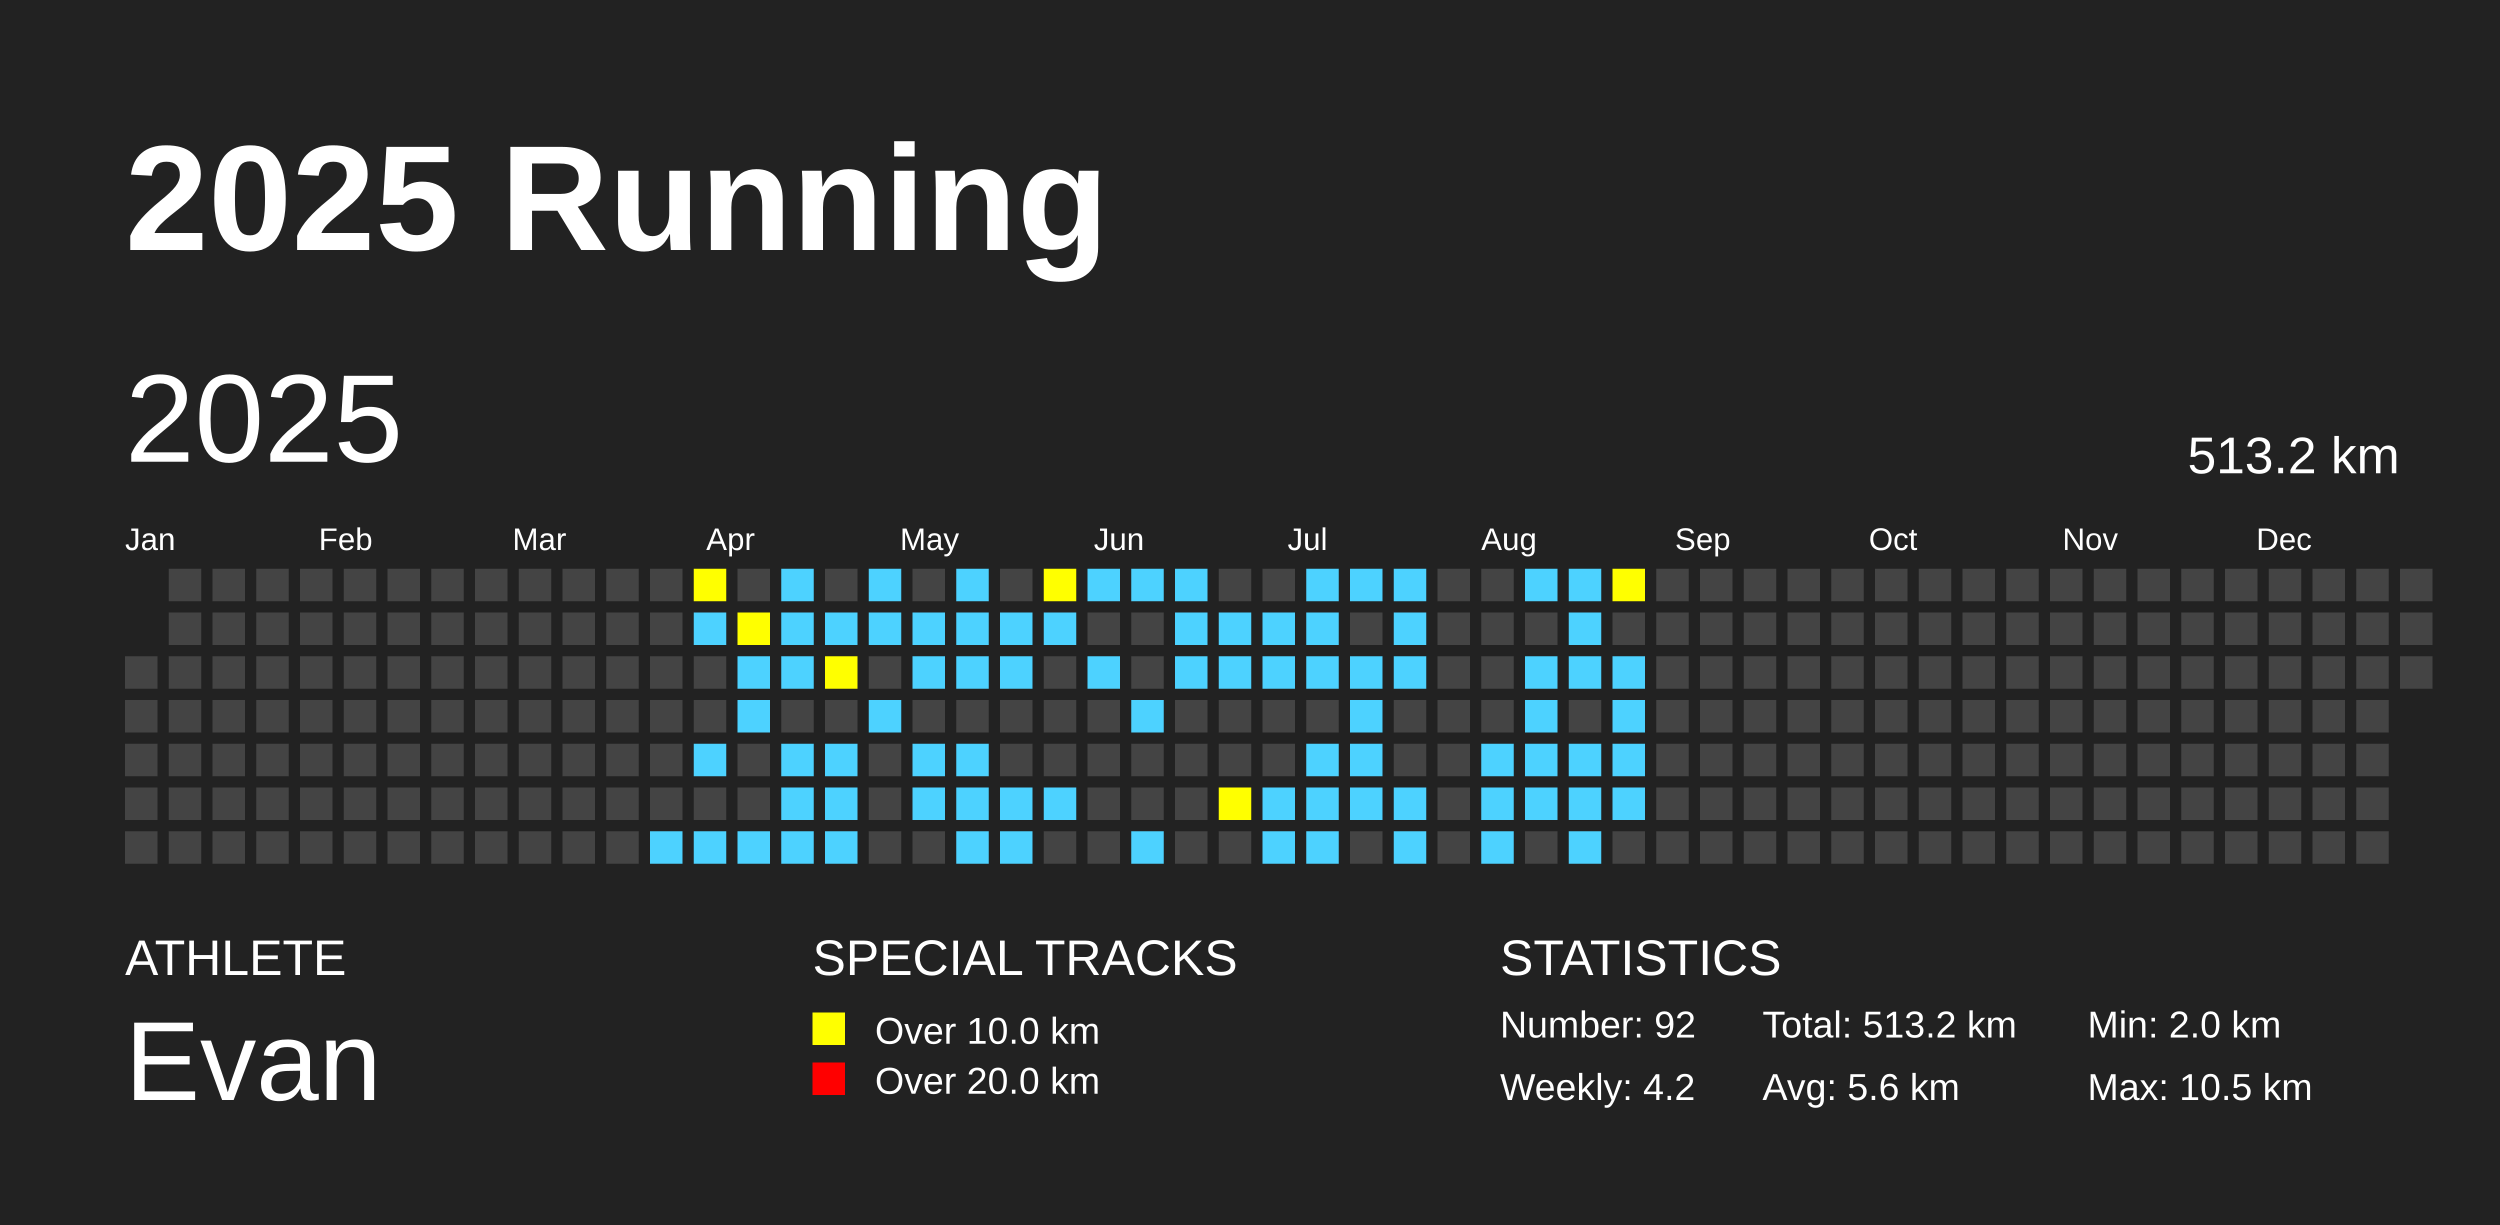
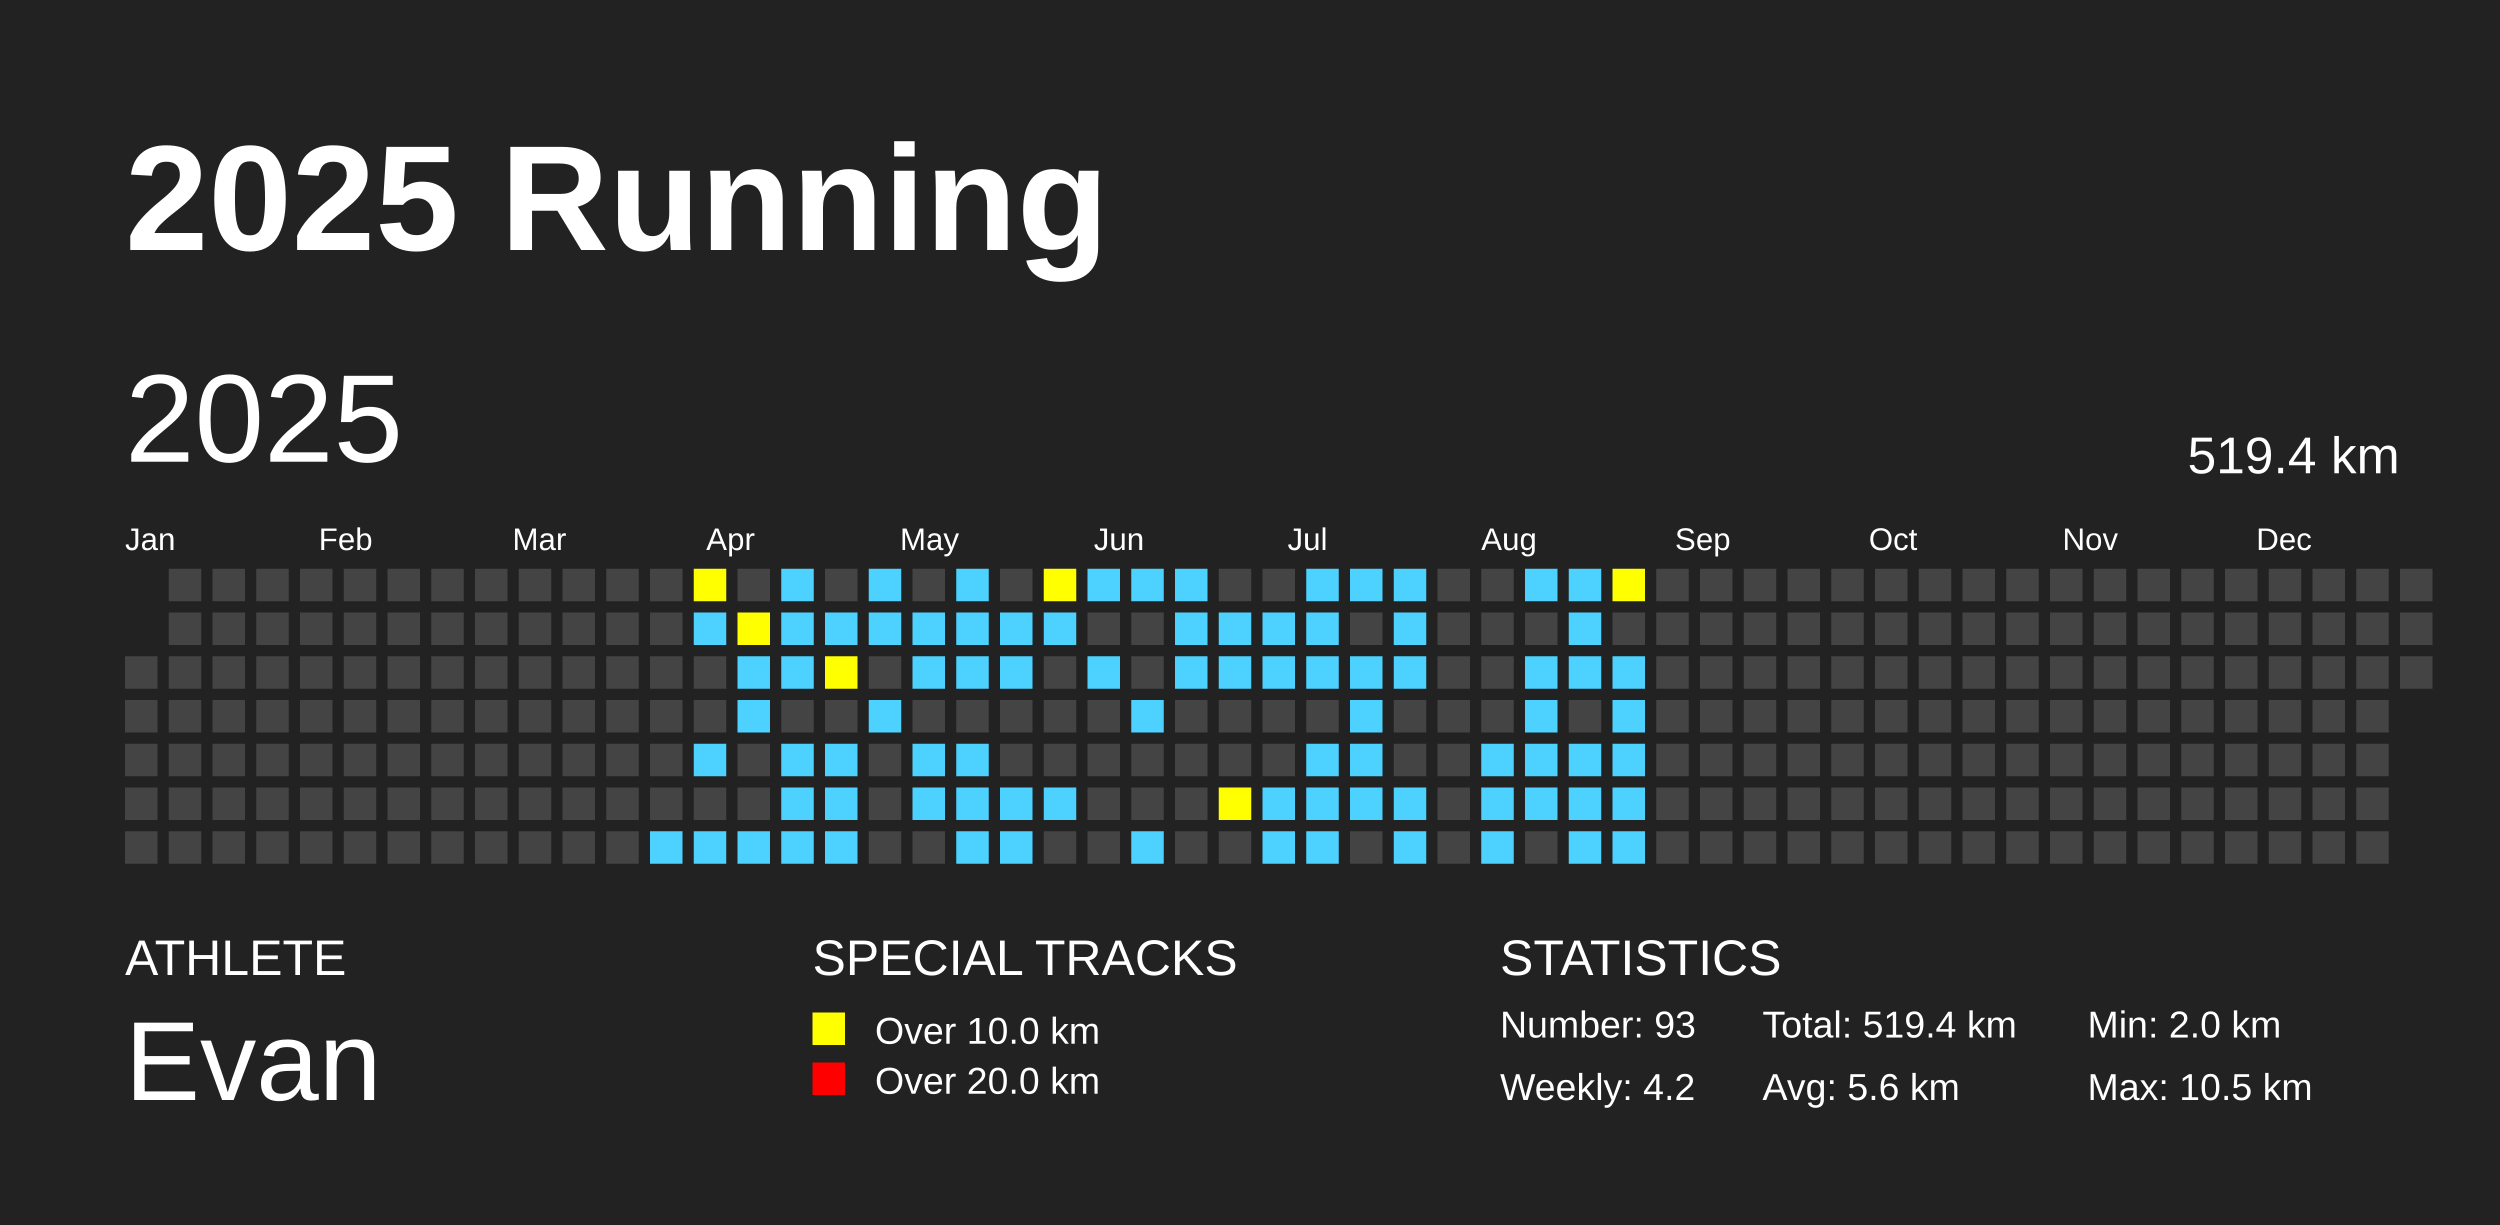
<svg xmlns="http://www.w3.org/2000/svg" baseProfile="full" height="98mm" version="1.1" viewBox="0,0,200,98" width="200mm">
  <defs />
  <rect fill="#222222" height="98" width="200" x="0" y="0" />
  <text fill="#FFFFFF" style="font-size:12px; font-family:Arial; font-weight:bold;" x="10" y="20">2025 Running</text>
  <text fill="#FFFFFF" style="font-size:4px; font-family:Arial" x="10" y="78">ATHLETE</text>
  <text fill="#FFFFFF" style="font-size:9px; font-family:Arial" x="10" y="88">Evan</text>
  <text fill="#FFFFFF" style="font-size:4px; font-family:Arial" x="65" y="78">SPECIAL TRACKS</text>
  <rect fill="yellow" height="2.6" width="2.6" x="65" y="81" />
  <text fill="#FFFFFF" style="font-size:3px; font-family:Arial" x="70" y="83.5">Over 10.0 km</text>
  <rect fill="red" height="2.6" width="2.6" x="65" y="85" />
  <text fill="#FFFFFF" style="font-size:3px; font-family:Arial" x="70" y="87.5">Over 20.0 km</text>
  <text fill="#FFFFFF" style="font-size:4px; font-family:Arial" x="120" y="78">STATISTICS</text>
-   <text fill="#FFFFFF" style="font-size:3px; font-family:Arial" x="120" y="83">Number: 92</text>
+   <text fill="#FFFFFF" style="font-size:3px; font-family:Arial" x="120" y="83">Number: 93</text>
  <text fill="#FFFFFF" style="font-size:3px; font-family:Arial" x="120" y="88">Weekly: 4.2</text>
-   <text fill="#FFFFFF" style="font-size:3px; font-family:Arial" x="141" y="83">Total: 513.2 km</text>
+   <text fill="#FFFFFF" style="font-size:3px; font-family:Arial" x="141" y="83">Total: 519.4 km</text>
  <text fill="#FFFFFF" style="font-size:3px; font-family:Arial" x="141" y="88">Avg: 5.6 km</text>
  <text fill="#FFFFFF" style="font-size:3px; font-family:Arial" x="167" y="83">Min: 2.0 km</text>
  <text fill="#FFFFFF" style="font-size:3px; font-family:Arial" x="167" y="88">Max: 10.5 km</text>
  <text dominant-baseline="hanging" fill="#FFFFFF" style="font-size:10.0px; font-family:Arial;" x="10" y="30">2025</text>
-   <text dominant-baseline="hanging" fill="#FFFFFF" style="font-size:4.125px; font-family:Arial;" x="175" y="35">513.2 km</text>
+   <text dominant-baseline="hanging" fill="#FFFFFF" style="font-size:4.125px; font-family:Arial;" x="175" y="35">519.4 km</text>
  <text fill="#FFFFFF" style="font-size:2.5px; font-family:Arial" x="10.0" y="44">Jan</text>
  <text fill="#FFFFFF" style="font-size:2.5px; font-family:Arial" x="25.5" y="44">Feb</text>
  <text fill="#FFFFFF" style="font-size:2.5px; font-family:Arial" x="41.0" y="44">Mar</text>
  <text fill="#FFFFFF" style="font-size:2.5px; font-family:Arial" x="56.5" y="44">Apr</text>
  <text fill="#FFFFFF" style="font-size:2.5px; font-family:Arial" x="72.0" y="44">May</text>
  <text fill="#FFFFFF" style="font-size:2.5px; font-family:Arial" x="87.5" y="44">Jun</text>
  <text fill="#FFFFFF" style="font-size:2.5px; font-family:Arial" x="103.0" y="44">Jul</text>
  <text fill="#FFFFFF" style="font-size:2.5px; font-family:Arial" x="118.5" y="44">Aug</text>
  <text fill="#FFFFFF" style="font-size:2.5px; font-family:Arial" x="134.0" y="44">Sep</text>
  <text fill="#FFFFFF" style="font-size:2.5px; font-family:Arial" x="149.5" y="44">Oct</text>
  <text fill="#FFFFFF" style="font-size:2.5px; font-family:Arial" x="165.0" y="44">Nov</text>
  <text fill="#FFFFFF" style="font-size:2.5px; font-family:Arial" x="180.5" y="44">Dec</text>
  <rect fill="#444444" height="2.6" width="2.6" x="10.0" y="52.5" />
  <rect fill="#444444" height="2.6" width="2.6" x="10.0" y="56.0" />
  <rect fill="#444444" height="2.6" width="2.6" x="10.0" y="59.5" />
  <rect fill="#444444" height="2.6" width="2.6" x="10.0" y="63.0" />
  <rect fill="#444444" height="2.6" width="2.6" x="10.0" y="66.5" />
  <rect fill="#444444" height="2.6" width="2.6" x="13.5" y="45.5" />
  <rect fill="#444444" height="2.6" width="2.6" x="13.5" y="49.0" />
  <rect fill="#444444" height="2.6" width="2.6" x="13.5" y="52.5" />
  <rect fill="#444444" height="2.6" width="2.6" x="13.5" y="56.0" />
  <rect fill="#444444" height="2.6" width="2.6" x="13.5" y="59.5" />
  <rect fill="#444444" height="2.6" width="2.6" x="13.5" y="63.0" />
  <rect fill="#444444" height="2.6" width="2.6" x="13.5" y="66.5" />
  <rect fill="#444444" height="2.6" width="2.6" x="17.0" y="45.5" />
  <rect fill="#444444" height="2.6" width="2.6" x="17.0" y="49.0" />
  <rect fill="#444444" height="2.6" width="2.6" x="17.0" y="52.5" />
  <rect fill="#444444" height="2.6" width="2.6" x="17.0" y="56.0" />
  <rect fill="#444444" height="2.6" width="2.6" x="17.0" y="59.5" />
  <rect fill="#444444" height="2.6" width="2.6" x="17.0" y="63.0" />
  <rect fill="#444444" height="2.6" width="2.6" x="17.0" y="66.5" />
  <rect fill="#444444" height="2.6" width="2.6" x="20.5" y="45.5" />
  <rect fill="#444444" height="2.6" width="2.6" x="20.5" y="49.0" />
  <rect fill="#444444" height="2.6" width="2.6" x="20.5" y="52.5" />
  <rect fill="#444444" height="2.6" width="2.6" x="20.5" y="56.0" />
  <rect fill="#444444" height="2.6" width="2.6" x="20.5" y="59.5" />
  <rect fill="#444444" height="2.6" width="2.6" x="20.5" y="63.0" />
  <rect fill="#444444" height="2.6" width="2.6" x="20.5" y="66.5" />
  <rect fill="#444444" height="2.6" width="2.6" x="24.0" y="45.5" />
  <rect fill="#444444" height="2.6" width="2.6" x="24.0" y="49.0" />
  <rect fill="#444444" height="2.6" width="2.6" x="24.0" y="52.5" />
  <rect fill="#444444" height="2.6" width="2.6" x="24.0" y="56.0" />
  <rect fill="#444444" height="2.6" width="2.6" x="24.0" y="59.5" />
  <rect fill="#444444" height="2.6" width="2.6" x="24.0" y="63.0" />
  <rect fill="#444444" height="2.6" width="2.6" x="24.0" y="66.5" />
  <rect fill="#444444" height="2.6" width="2.6" x="27.5" y="45.5" />
  <rect fill="#444444" height="2.6" width="2.6" x="27.5" y="49.0" />
  <rect fill="#444444" height="2.6" width="2.6" x="27.5" y="52.5" />
  <rect fill="#444444" height="2.6" width="2.6" x="27.5" y="56.0" />
  <rect fill="#444444" height="2.6" width="2.6" x="27.5" y="59.5" />
  <rect fill="#444444" height="2.6" width="2.6" x="27.5" y="63.0" />
  <rect fill="#444444" height="2.6" width="2.6" x="27.5" y="66.5" />
  <rect fill="#444444" height="2.6" width="2.6" x="31.0" y="45.5" />
  <rect fill="#444444" height="2.6" width="2.6" x="31.0" y="49.0" />
  <rect fill="#444444" height="2.6" width="2.6" x="31.0" y="52.5" />
  <rect fill="#444444" height="2.6" width="2.6" x="31.0" y="56.0" />
  <rect fill="#444444" height="2.6" width="2.6" x="31.0" y="59.5" />
  <rect fill="#444444" height="2.6" width="2.6" x="31.0" y="63.0" />
  <rect fill="#444444" height="2.6" width="2.6" x="31.0" y="66.5" />
  <rect fill="#444444" height="2.6" width="2.6" x="34.5" y="45.5" />
  <rect fill="#444444" height="2.6" width="2.6" x="34.5" y="49.0" />
  <rect fill="#444444" height="2.6" width="2.6" x="34.5" y="52.5" />
  <rect fill="#444444" height="2.6" width="2.6" x="34.5" y="56.0" />
  <rect fill="#444444" height="2.6" width="2.6" x="34.5" y="59.5" />
  <rect fill="#444444" height="2.6" width="2.6" x="34.5" y="63.0" />
  <rect fill="#444444" height="2.6" width="2.6" x="34.5" y="66.5" />
  <rect fill="#444444" height="2.6" width="2.6" x="38.0" y="45.5" />
  <rect fill="#444444" height="2.6" width="2.6" x="38.0" y="49.0" />
  <rect fill="#444444" height="2.6" width="2.6" x="38.0" y="52.5" />
  <rect fill="#444444" height="2.6" width="2.6" x="38.0" y="56.0" />
  <rect fill="#444444" height="2.6" width="2.6" x="38.0" y="59.5" />
  <rect fill="#444444" height="2.6" width="2.6" x="38.0" y="63.0" />
  <rect fill="#444444" height="2.6" width="2.6" x="38.0" y="66.5" />
  <rect fill="#444444" height="2.6" width="2.6" x="41.5" y="45.5" />
  <rect fill="#444444" height="2.6" width="2.6" x="41.5" y="49.0" />
  <rect fill="#444444" height="2.6" width="2.6" x="41.5" y="52.5" />
  <rect fill="#444444" height="2.6" width="2.6" x="41.5" y="56.0" />
  <rect fill="#444444" height="2.6" width="2.6" x="41.5" y="59.5" />
  <rect fill="#444444" height="2.6" width="2.6" x="41.5" y="63.0" />
  <rect fill="#444444" height="2.6" width="2.6" x="41.5" y="66.5" />
  <rect fill="#444444" height="2.6" width="2.6" x="45.0" y="45.5" />
  <rect fill="#444444" height="2.6" width="2.6" x="45.0" y="49.0" />
  <rect fill="#444444" height="2.6" width="2.6" x="45.0" y="52.5" />
  <rect fill="#444444" height="2.6" width="2.6" x="45.0" y="56.0" />
  <rect fill="#444444" height="2.6" width="2.6" x="45.0" y="59.5" />
  <rect fill="#444444" height="2.6" width="2.6" x="45.0" y="63.0" />
  <rect fill="#444444" height="2.6" width="2.6" x="45.0" y="66.5" />
  <rect fill="#444444" height="2.6" width="2.6" x="48.5" y="45.5" />
  <rect fill="#444444" height="2.6" width="2.6" x="48.5" y="49.0" />
  <rect fill="#444444" height="2.6" width="2.6" x="48.5" y="52.5" />
  <rect fill="#444444" height="2.6" width="2.6" x="48.5" y="56.0" />
  <rect fill="#444444" height="2.6" width="2.6" x="48.5" y="59.5" />
  <rect fill="#444444" height="2.6" width="2.6" x="48.5" y="63.0" />
  <rect fill="#444444" height="2.6" width="2.6" x="48.5" y="66.5" />
  <rect fill="#444444" height="2.6" width="2.6" x="52.0" y="45.5" />
  <rect fill="#444444" height="2.6" width="2.6" x="52.0" y="49.0" />
  <rect fill="#444444" height="2.6" width="2.6" x="52.0" y="52.5" />
  <rect fill="#444444" height="2.6" width="2.6" x="52.0" y="56.0" />
  <rect fill="#444444" height="2.6" width="2.6" x="52.0" y="59.5" />
  <rect fill="#444444" height="2.6" width="2.6" x="52.0" y="63.0" />
  <rect fill="#4DD2FF" height="2.6" width="2.6" x="52.0" y="66.5" />
  <rect fill="yellow" height="2.6" width="2.6" x="55.5" y="45.5" />
  <rect fill="#4DD2FF" height="2.6" width="2.6" x="55.5" y="49.0" />
  <rect fill="#444444" height="2.6" width="2.6" x="55.5" y="52.5" />
  <rect fill="#444444" height="2.6" width="2.6" x="55.5" y="56.0" />
  <rect fill="#4DD2FF" height="2.6" width="2.6" x="55.5" y="59.5" />
  <rect fill="#444444" height="2.6" width="2.6" x="55.5" y="63.0" />
  <rect fill="#4DD2FF" height="2.6" width="2.6" x="55.5" y="66.5" />
  <rect fill="#444444" height="2.6" width="2.6" x="59.0" y="45.5" />
  <rect fill="yellow" height="2.6" width="2.6" x="59.0" y="49.0" />
  <rect fill="#4DD2FF" height="2.6" width="2.6" x="59.0" y="52.5" />
  <rect fill="#4DD2FF" height="2.6" width="2.6" x="59.0" y="56.0" />
  <rect fill="#444444" height="2.6" width="2.6" x="59.0" y="59.5" />
  <rect fill="#444444" height="2.6" width="2.6" x="59.0" y="63.0" />
  <rect fill="#4DD2FF" height="2.6" width="2.6" x="59.0" y="66.5" />
  <rect fill="#4DD2FF" height="2.6" width="2.6" x="62.5" y="45.5" />
  <rect fill="#4DD2FF" height="2.6" width="2.6" x="62.5" y="49.0" />
  <rect fill="#4DD2FF" height="2.6" width="2.6" x="62.5" y="52.5" />
  <rect fill="#444444" height="2.6" width="2.6" x="62.5" y="56.0" />
  <rect fill="#4DD2FF" height="2.6" width="2.6" x="62.5" y="59.5" />
  <rect fill="#4DD2FF" height="2.6" width="2.6" x="62.5" y="63.0" />
  <rect fill="#4DD2FF" height="2.6" width="2.6" x="62.5" y="66.5" />
  <rect fill="#444444" height="2.6" width="2.6" x="66.0" y="45.5" />
  <rect fill="#4DD2FF" height="2.6" width="2.6" x="66.0" y="49.0" />
  <rect fill="yellow" height="2.6" width="2.6" x="66.0" y="52.5" />
  <rect fill="#444444" height="2.6" width="2.6" x="66.0" y="56.0" />
  <rect fill="#4DD2FF" height="2.6" width="2.6" x="66.0" y="59.5" />
  <rect fill="#4DD2FF" height="2.6" width="2.6" x="66.0" y="63.0" />
  <rect fill="#4DD2FF" height="2.6" width="2.6" x="66.0" y="66.5" />
  <rect fill="#4DD2FF" height="2.6" width="2.6" x="69.5" y="45.5" />
  <rect fill="#4DD2FF" height="2.6" width="2.6" x="69.5" y="49.0" />
  <rect fill="#444444" height="2.6" width="2.6" x="69.5" y="52.5" />
  <rect fill="#4DD2FF" height="2.6" width="2.6" x="69.5" y="56.0" />
  <rect fill="#444444" height="2.6" width="2.6" x="69.5" y="59.5" />
  <rect fill="#444444" height="2.6" width="2.6" x="69.5" y="63.0" />
  <rect fill="#444444" height="2.6" width="2.6" x="69.5" y="66.5" />
  <rect fill="#444444" height="2.6" width="2.6" x="73.0" y="45.5" />
  <rect fill="#4DD2FF" height="2.6" width="2.6" x="73.0" y="49.0" />
  <rect fill="#4DD2FF" height="2.6" width="2.6" x="73.0" y="52.5" />
  <rect fill="#444444" height="2.6" width="2.6" x="73.0" y="56.0" />
  <rect fill="#4DD2FF" height="2.6" width="2.6" x="73.0" y="59.5" />
  <rect fill="#4DD2FF" height="2.6" width="2.6" x="73.0" y="63.0" />
  <rect fill="#444444" height="2.6" width="2.6" x="73.0" y="66.5" />
  <rect fill="#4DD2FF" height="2.6" width="2.6" x="76.5" y="45.5" />
  <rect fill="#4DD2FF" height="2.6" width="2.6" x="76.5" y="49.0" />
  <rect fill="#4DD2FF" height="2.6" width="2.6" x="76.5" y="52.5" />
  <rect fill="#444444" height="2.6" width="2.6" x="76.5" y="56.0" />
  <rect fill="#4DD2FF" height="2.6" width="2.6" x="76.5" y="59.5" />
  <rect fill="#4DD2FF" height="2.6" width="2.6" x="76.5" y="63.0" />
  <rect fill="#4DD2FF" height="2.6" width="2.6" x="76.5" y="66.5" />
  <rect fill="#444444" height="2.6" width="2.6" x="80.0" y="45.5" />
  <rect fill="#4DD2FF" height="2.6" width="2.6" x="80.0" y="49.0" />
  <rect fill="#4DD2FF" height="2.6" width="2.6" x="80.0" y="52.5" />
  <rect fill="#444444" height="2.6" width="2.6" x="80.0" y="56.0" />
  <rect fill="#444444" height="2.6" width="2.6" x="80.0" y="59.5" />
  <rect fill="#4DD2FF" height="2.6" width="2.6" x="80.0" y="63.0" />
  <rect fill="#4DD2FF" height="2.6" width="2.6" x="80.0" y="66.5" />
  <rect fill="yellow" height="2.6" width="2.6" x="83.5" y="45.5" />
  <rect fill="#4DD2FF" height="2.6" width="2.6" x="83.5" y="49.0" />
  <rect fill="#444444" height="2.6" width="2.6" x="83.5" y="52.5" />
  <rect fill="#444444" height="2.6" width="2.6" x="83.5" y="56.0" />
  <rect fill="#444444" height="2.6" width="2.6" x="83.5" y="59.5" />
  <rect fill="#4DD2FF" height="2.6" width="2.6" x="83.5" y="63.0" />
  <rect fill="#444444" height="2.6" width="2.6" x="83.5" y="66.5" />
  <rect fill="#4DD2FF" height="2.6" width="2.6" x="87.0" y="45.5" />
  <rect fill="#444444" height="2.6" width="2.6" x="87.0" y="49.0" />
  <rect fill="#4DD2FF" height="2.6" width="2.6" x="87.0" y="52.5" />
  <rect fill="#444444" height="2.6" width="2.6" x="87.0" y="56.0" />
  <rect fill="#444444" height="2.6" width="2.6" x="87.0" y="59.5" />
  <rect fill="#444444" height="2.6" width="2.6" x="87.0" y="63.0" />
  <rect fill="#444444" height="2.6" width="2.6" x="87.0" y="66.5" />
  <rect fill="#4DD2FF" height="2.6" width="2.6" x="90.5" y="45.5" />
  <rect fill="#444444" height="2.6" width="2.6" x="90.5" y="49.0" />
  <rect fill="#444444" height="2.6" width="2.6" x="90.5" y="52.5" />
  <rect fill="#4DD2FF" height="2.6" width="2.6" x="90.5" y="56.0" />
  <rect fill="#444444" height="2.6" width="2.6" x="90.5" y="59.5" />
  <rect fill="#444444" height="2.6" width="2.6" x="90.5" y="63.0" />
  <rect fill="#4DD2FF" height="2.6" width="2.6" x="90.5" y="66.5" />
  <rect fill="#4DD2FF" height="2.6" width="2.6" x="94.0" y="45.5" />
  <rect fill="#4DD2FF" height="2.6" width="2.6" x="94.0" y="49.0" />
  <rect fill="#4DD2FF" height="2.6" width="2.6" x="94.0" y="52.5" />
  <rect fill="#444444" height="2.6" width="2.6" x="94.0" y="56.0" />
  <rect fill="#444444" height="2.6" width="2.6" x="94.0" y="59.5" />
  <rect fill="#444444" height="2.6" width="2.6" x="94.0" y="63.0" />
  <rect fill="#444444" height="2.6" width="2.6" x="94.0" y="66.5" />
  <rect fill="#444444" height="2.6" width="2.6" x="97.5" y="45.5" />
  <rect fill="#4DD2FF" height="2.6" width="2.6" x="97.5" y="49.0" />
  <rect fill="#4DD2FF" height="2.6" width="2.6" x="97.5" y="52.5" />
  <rect fill="#444444" height="2.6" width="2.6" x="97.5" y="56.0" />
  <rect fill="#444444" height="2.6" width="2.6" x="97.5" y="59.5" />
  <rect fill="yellow" height="2.6" width="2.6" x="97.5" y="63.0" />
  <rect fill="#444444" height="2.6" width="2.6" x="97.5" y="66.5" />
  <rect fill="#444444" height="2.6" width="2.6" x="101.0" y="45.5" />
  <rect fill="#4DD2FF" height="2.6" width="2.6" x="101.0" y="49.0" />
  <rect fill="#4DD2FF" height="2.6" width="2.6" x="101.0" y="52.5" />
  <rect fill="#444444" height="2.6" width="2.6" x="101.0" y="56.0" />
  <rect fill="#444444" height="2.6" width="2.6" x="101.0" y="59.5" />
  <rect fill="#4DD2FF" height="2.6" width="2.6" x="101.0" y="63.0" />
  <rect fill="#4DD2FF" height="2.6" width="2.6" x="101.0" y="66.5" />
  <rect fill="#4DD2FF" height="2.6" width="2.6" x="104.5" y="45.5" />
  <rect fill="#4DD2FF" height="2.6" width="2.6" x="104.5" y="49.0" />
  <rect fill="#4DD2FF" height="2.6" width="2.6" x="104.5" y="52.5" />
  <rect fill="#444444" height="2.6" width="2.6" x="104.5" y="56.0" />
  <rect fill="#4DD2FF" height="2.6" width="2.6" x="104.5" y="59.5" />
  <rect fill="#4DD2FF" height="2.6" width="2.6" x="104.5" y="63.0" />
  <rect fill="#4DD2FF" height="2.6" width="2.6" x="104.5" y="66.5" />
  <rect fill="#4DD2FF" height="2.6" width="2.6" x="108.0" y="45.5" />
  <rect fill="#444444" height="2.6" width="2.6" x="108.0" y="49.0" />
  <rect fill="#4DD2FF" height="2.6" width="2.6" x="108.0" y="52.5" />
  <rect fill="#4DD2FF" height="2.6" width="2.6" x="108.0" y="56.0" />
  <rect fill="#4DD2FF" height="2.6" width="2.6" x="108.0" y="59.5" />
  <rect fill="#4DD2FF" height="2.6" width="2.6" x="108.0" y="63.0" />
  <rect fill="#444444" height="2.6" width="2.6" x="108.0" y="66.5" />
  <rect fill="#4DD2FF" height="2.6" width="2.6" x="111.5" y="45.5" />
  <rect fill="#4DD2FF" height="2.6" width="2.6" x="111.5" y="49.0" />
  <rect fill="#4DD2FF" height="2.6" width="2.6" x="111.5" y="52.5" />
  <rect fill="#444444" height="2.6" width="2.6" x="111.5" y="56.0" />
  <rect fill="#444444" height="2.6" width="2.6" x="111.5" y="59.5" />
  <rect fill="#4DD2FF" height="2.6" width="2.6" x="111.5" y="63.0" />
  <rect fill="#4DD2FF" height="2.6" width="2.6" x="111.5" y="66.5" />
  <rect fill="#444444" height="2.6" width="2.6" x="115.0" y="45.5" />
  <rect fill="#444444" height="2.6" width="2.6" x="115.0" y="49.0" />
  <rect fill="#444444" height="2.6" width="2.6" x="115.0" y="52.5" />
  <rect fill="#444444" height="2.6" width="2.6" x="115.0" y="56.0" />
  <rect fill="#444444" height="2.6" width="2.6" x="115.0" y="59.5" />
  <rect fill="#444444" height="2.6" width="2.6" x="115.0" y="63.0" />
  <rect fill="#444444" height="2.6" width="2.6" x="115.0" y="66.5" />
  <rect fill="#444444" height="2.6" width="2.6" x="118.5" y="45.5" />
  <rect fill="#444444" height="2.6" width="2.6" x="118.5" y="49.0" />
  <rect fill="#444444" height="2.6" width="2.6" x="118.5" y="52.5" />
  <rect fill="#444444" height="2.6" width="2.6" x="118.5" y="56.0" />
  <rect fill="#4DD2FF" height="2.6" width="2.6" x="118.5" y="59.5" />
  <rect fill="#4DD2FF" height="2.6" width="2.6" x="118.5" y="63.0" />
  <rect fill="#4DD2FF" height="2.6" width="2.6" x="118.5" y="66.5" />
  <rect fill="#4DD2FF" height="2.6" width="2.6" x="122.0" y="45.5" />
  <rect fill="#444444" height="2.6" width="2.6" x="122.0" y="49.0" />
  <rect fill="#4DD2FF" height="2.6" width="2.6" x="122.0" y="52.5" />
  <rect fill="#4DD2FF" height="2.6" width="2.6" x="122.0" y="56.0" />
  <rect fill="#4DD2FF" height="2.6" width="2.6" x="122.0" y="59.5" />
  <rect fill="#4DD2FF" height="2.6" width="2.6" x="122.0" y="63.0" />
  <rect fill="#444444" height="2.6" width="2.6" x="122.0" y="66.5" />
  <rect fill="#4DD2FF" height="2.6" width="2.6" x="125.5" y="45.5" />
  <rect fill="#4DD2FF" height="2.6" width="2.6" x="125.5" y="49.0" />
  <rect fill="#4DD2FF" height="2.6" width="2.6" x="125.5" y="52.5" />
  <rect fill="#444444" height="2.6" width="2.6" x="125.5" y="56.0" />
  <rect fill="#4DD2FF" height="2.6" width="2.6" x="125.5" y="59.5" />
  <rect fill="#4DD2FF" height="2.6" width="2.6" x="125.5" y="63.0" />
  <rect fill="#4DD2FF" height="2.6" width="2.6" x="125.5" y="66.5" />
  <rect fill="yellow" height="2.6" width="2.6" x="129.0" y="45.5" />
  <rect fill="#444444" height="2.6" width="2.6" x="129.0" y="49.0" />
  <rect fill="#4DD2FF" height="2.6" width="2.6" x="129.0" y="52.5" />
  <rect fill="#4DD2FF" height="2.6" width="2.6" x="129.0" y="56.0" />
  <rect fill="#4DD2FF" height="2.6" width="2.6" x="129.0" y="59.5" />
  <rect fill="#4DD2FF" height="2.6" width="2.6" x="129.0" y="63.0" />
-   <rect fill="#444444" height="2.6" width="2.6" x="129.0" y="66.5" />
+   <rect fill="#4DD2FF" height="2.6" width="2.6" x="129.0" y="66.5" />
  <rect fill="#444444" height="2.6" width="2.6" x="132.5" y="45.5" />
  <rect fill="#444444" height="2.6" width="2.6" x="132.5" y="49.0" />
  <rect fill="#444444" height="2.6" width="2.6" x="132.5" y="52.5" />
  <rect fill="#444444" height="2.6" width="2.6" x="132.5" y="56.0" />
  <rect fill="#444444" height="2.6" width="2.6" x="132.5" y="59.5" />
  <rect fill="#444444" height="2.6" width="2.6" x="132.5" y="63.0" />
  <rect fill="#444444" height="2.6" width="2.6" x="132.5" y="66.5" />
  <rect fill="#444444" height="2.6" width="2.6" x="136.0" y="45.5" />
  <rect fill="#444444" height="2.6" width="2.6" x="136.0" y="49.0" />
  <rect fill="#444444" height="2.6" width="2.6" x="136.0" y="52.5" />
  <rect fill="#444444" height="2.6" width="2.6" x="136.0" y="56.0" />
  <rect fill="#444444" height="2.6" width="2.6" x="136.0" y="59.5" />
  <rect fill="#444444" height="2.6" width="2.6" x="136.0" y="63.0" />
  <rect fill="#444444" height="2.6" width="2.6" x="136.0" y="66.5" />
  <rect fill="#444444" height="2.6" width="2.6" x="139.5" y="45.5" />
  <rect fill="#444444" height="2.6" width="2.6" x="139.5" y="49.0" />
  <rect fill="#444444" height="2.6" width="2.6" x="139.5" y="52.5" />
  <rect fill="#444444" height="2.6" width="2.6" x="139.5" y="56.0" />
  <rect fill="#444444" height="2.6" width="2.6" x="139.5" y="59.5" />
  <rect fill="#444444" height="2.6" width="2.6" x="139.5" y="63.0" />
  <rect fill="#444444" height="2.6" width="2.6" x="139.5" y="66.5" />
  <rect fill="#444444" height="2.6" width="2.6" x="143.0" y="45.5" />
  <rect fill="#444444" height="2.6" width="2.6" x="143.0" y="49.0" />
  <rect fill="#444444" height="2.6" width="2.6" x="143.0" y="52.5" />
  <rect fill="#444444" height="2.6" width="2.6" x="143.0" y="56.0" />
  <rect fill="#444444" height="2.6" width="2.6" x="143.0" y="59.5" />
  <rect fill="#444444" height="2.6" width="2.6" x="143.0" y="63.0" />
  <rect fill="#444444" height="2.6" width="2.6" x="143.0" y="66.5" />
  <rect fill="#444444" height="2.6" width="2.6" x="146.5" y="45.5" />
  <rect fill="#444444" height="2.6" width="2.6" x="146.5" y="49.0" />
  <rect fill="#444444" height="2.6" width="2.6" x="146.5" y="52.5" />
  <rect fill="#444444" height="2.6" width="2.6" x="146.5" y="56.0" />
  <rect fill="#444444" height="2.6" width="2.6" x="146.5" y="59.5" />
  <rect fill="#444444" height="2.6" width="2.6" x="146.5" y="63.0" />
  <rect fill="#444444" height="2.6" width="2.6" x="146.5" y="66.5" />
  <rect fill="#444444" height="2.6" width="2.6" x="150.0" y="45.5" />
  <rect fill="#444444" height="2.6" width="2.6" x="150.0" y="49.0" />
  <rect fill="#444444" height="2.6" width="2.6" x="150.0" y="52.5" />
  <rect fill="#444444" height="2.6" width="2.6" x="150.0" y="56.0" />
  <rect fill="#444444" height="2.6" width="2.6" x="150.0" y="59.5" />
  <rect fill="#444444" height="2.6" width="2.6" x="150.0" y="63.0" />
  <rect fill="#444444" height="2.6" width="2.6" x="150.0" y="66.5" />
  <rect fill="#444444" height="2.6" width="2.6" x="153.5" y="45.5" />
  <rect fill="#444444" height="2.6" width="2.6" x="153.5" y="49.0" />
  <rect fill="#444444" height="2.6" width="2.6" x="153.5" y="52.5" />
  <rect fill="#444444" height="2.6" width="2.6" x="153.5" y="56.0" />
  <rect fill="#444444" height="2.6" width="2.6" x="153.5" y="59.5" />
  <rect fill="#444444" height="2.6" width="2.6" x="153.5" y="63.0" />
  <rect fill="#444444" height="2.6" width="2.6" x="153.5" y="66.5" />
  <rect fill="#444444" height="2.6" width="2.6" x="157.0" y="45.5" />
  <rect fill="#444444" height="2.6" width="2.6" x="157.0" y="49.0" />
  <rect fill="#444444" height="2.6" width="2.6" x="157.0" y="52.5" />
  <rect fill="#444444" height="2.6" width="2.6" x="157.0" y="56.0" />
  <rect fill="#444444" height="2.6" width="2.6" x="157.0" y="59.5" />
  <rect fill="#444444" height="2.6" width="2.6" x="157.0" y="63.0" />
  <rect fill="#444444" height="2.6" width="2.6" x="157.0" y="66.5" />
  <rect fill="#444444" height="2.6" width="2.6" x="160.5" y="45.5" />
  <rect fill="#444444" height="2.6" width="2.6" x="160.5" y="49.0" />
  <rect fill="#444444" height="2.6" width="2.6" x="160.5" y="52.5" />
  <rect fill="#444444" height="2.6" width="2.6" x="160.5" y="56.0" />
  <rect fill="#444444" height="2.6" width="2.6" x="160.5" y="59.5" />
  <rect fill="#444444" height="2.6" width="2.6" x="160.5" y="63.0" />
  <rect fill="#444444" height="2.6" width="2.6" x="160.5" y="66.5" />
  <rect fill="#444444" height="2.6" width="2.6" x="164.0" y="45.5" />
  <rect fill="#444444" height="2.6" width="2.6" x="164.0" y="49.0" />
  <rect fill="#444444" height="2.6" width="2.6" x="164.0" y="52.5" />
  <rect fill="#444444" height="2.6" width="2.6" x="164.0" y="56.0" />
  <rect fill="#444444" height="2.6" width="2.6" x="164.0" y="59.5" />
  <rect fill="#444444" height="2.6" width="2.6" x="164.0" y="63.0" />
  <rect fill="#444444" height="2.6" width="2.6" x="164.0" y="66.5" />
  <rect fill="#444444" height="2.6" width="2.6" x="167.5" y="45.5" />
  <rect fill="#444444" height="2.6" width="2.6" x="167.5" y="49.0" />
  <rect fill="#444444" height="2.6" width="2.6" x="167.5" y="52.5" />
  <rect fill="#444444" height="2.6" width="2.6" x="167.5" y="56.0" />
  <rect fill="#444444" height="2.6" width="2.6" x="167.5" y="59.5" />
  <rect fill="#444444" height="2.6" width="2.6" x="167.5" y="63.0" />
  <rect fill="#444444" height="2.6" width="2.6" x="167.5" y="66.5" />
  <rect fill="#444444" height="2.6" width="2.6" x="171.0" y="45.5" />
  <rect fill="#444444" height="2.6" width="2.6" x="171.0" y="49.0" />
  <rect fill="#444444" height="2.6" width="2.6" x="171.0" y="52.5" />
  <rect fill="#444444" height="2.6" width="2.6" x="171.0" y="56.0" />
  <rect fill="#444444" height="2.6" width="2.6" x="171.0" y="59.5" />
  <rect fill="#444444" height="2.6" width="2.6" x="171.0" y="63.0" />
  <rect fill="#444444" height="2.6" width="2.6" x="171.0" y="66.5" />
  <rect fill="#444444" height="2.6" width="2.6" x="174.5" y="45.5" />
  <rect fill="#444444" height="2.6" width="2.6" x="174.5" y="49.0" />
  <rect fill="#444444" height="2.6" width="2.6" x="174.5" y="52.5" />
  <rect fill="#444444" height="2.6" width="2.6" x="174.5" y="56.0" />
  <rect fill="#444444" height="2.6" width="2.6" x="174.5" y="59.5" />
  <rect fill="#444444" height="2.6" width="2.6" x="174.5" y="63.0" />
  <rect fill="#444444" height="2.6" width="2.6" x="174.5" y="66.5" />
  <rect fill="#444444" height="2.6" width="2.6" x="178.0" y="45.5" />
  <rect fill="#444444" height="2.6" width="2.6" x="178.0" y="49.0" />
  <rect fill="#444444" height="2.6" width="2.6" x="178.0" y="52.5" />
  <rect fill="#444444" height="2.6" width="2.6" x="178.0" y="56.0" />
  <rect fill="#444444" height="2.6" width="2.6" x="178.0" y="59.5" />
  <rect fill="#444444" height="2.6" width="2.6" x="178.0" y="63.0" />
  <rect fill="#444444" height="2.6" width="2.6" x="178.0" y="66.5" />
  <rect fill="#444444" height="2.6" width="2.6" x="181.5" y="45.5" />
  <rect fill="#444444" height="2.6" width="2.6" x="181.5" y="49.0" />
  <rect fill="#444444" height="2.6" width="2.6" x="181.5" y="52.5" />
  <rect fill="#444444" height="2.6" width="2.6" x="181.5" y="56.0" />
  <rect fill="#444444" height="2.6" width="2.6" x="181.5" y="59.5" />
  <rect fill="#444444" height="2.6" width="2.6" x="181.5" y="63.0" />
  <rect fill="#444444" height="2.6" width="2.6" x="181.5" y="66.5" />
  <rect fill="#444444" height="2.6" width="2.6" x="185.0" y="45.5" />
  <rect fill="#444444" height="2.6" width="2.6" x="185.0" y="49.0" />
  <rect fill="#444444" height="2.6" width="2.6" x="185.0" y="52.5" />
  <rect fill="#444444" height="2.6" width="2.6" x="185.0" y="56.0" />
  <rect fill="#444444" height="2.6" width="2.6" x="185.0" y="59.5" />
  <rect fill="#444444" height="2.6" width="2.6" x="185.0" y="63.0" />
  <rect fill="#444444" height="2.6" width="2.6" x="185.0" y="66.5" />
  <rect fill="#444444" height="2.6" width="2.6" x="188.5" y="45.5" />
  <rect fill="#444444" height="2.6" width="2.6" x="188.5" y="49.0" />
  <rect fill="#444444" height="2.6" width="2.6" x="188.5" y="52.5" />
  <rect fill="#444444" height="2.6" width="2.6" x="188.5" y="56.0" />
  <rect fill="#444444" height="2.6" width="2.6" x="188.5" y="59.5" />
  <rect fill="#444444" height="2.6" width="2.6" x="188.5" y="63.0" />
  <rect fill="#444444" height="2.6" width="2.6" x="188.5" y="66.5" />
  <rect fill="#444444" height="2.6" width="2.6" x="192.0" y="45.5" />
  <rect fill="#444444" height="2.6" width="2.6" x="192.0" y="49.0" />
  <rect fill="#444444" height="2.6" width="2.6" x="192.0" y="52.5" />
</svg>
